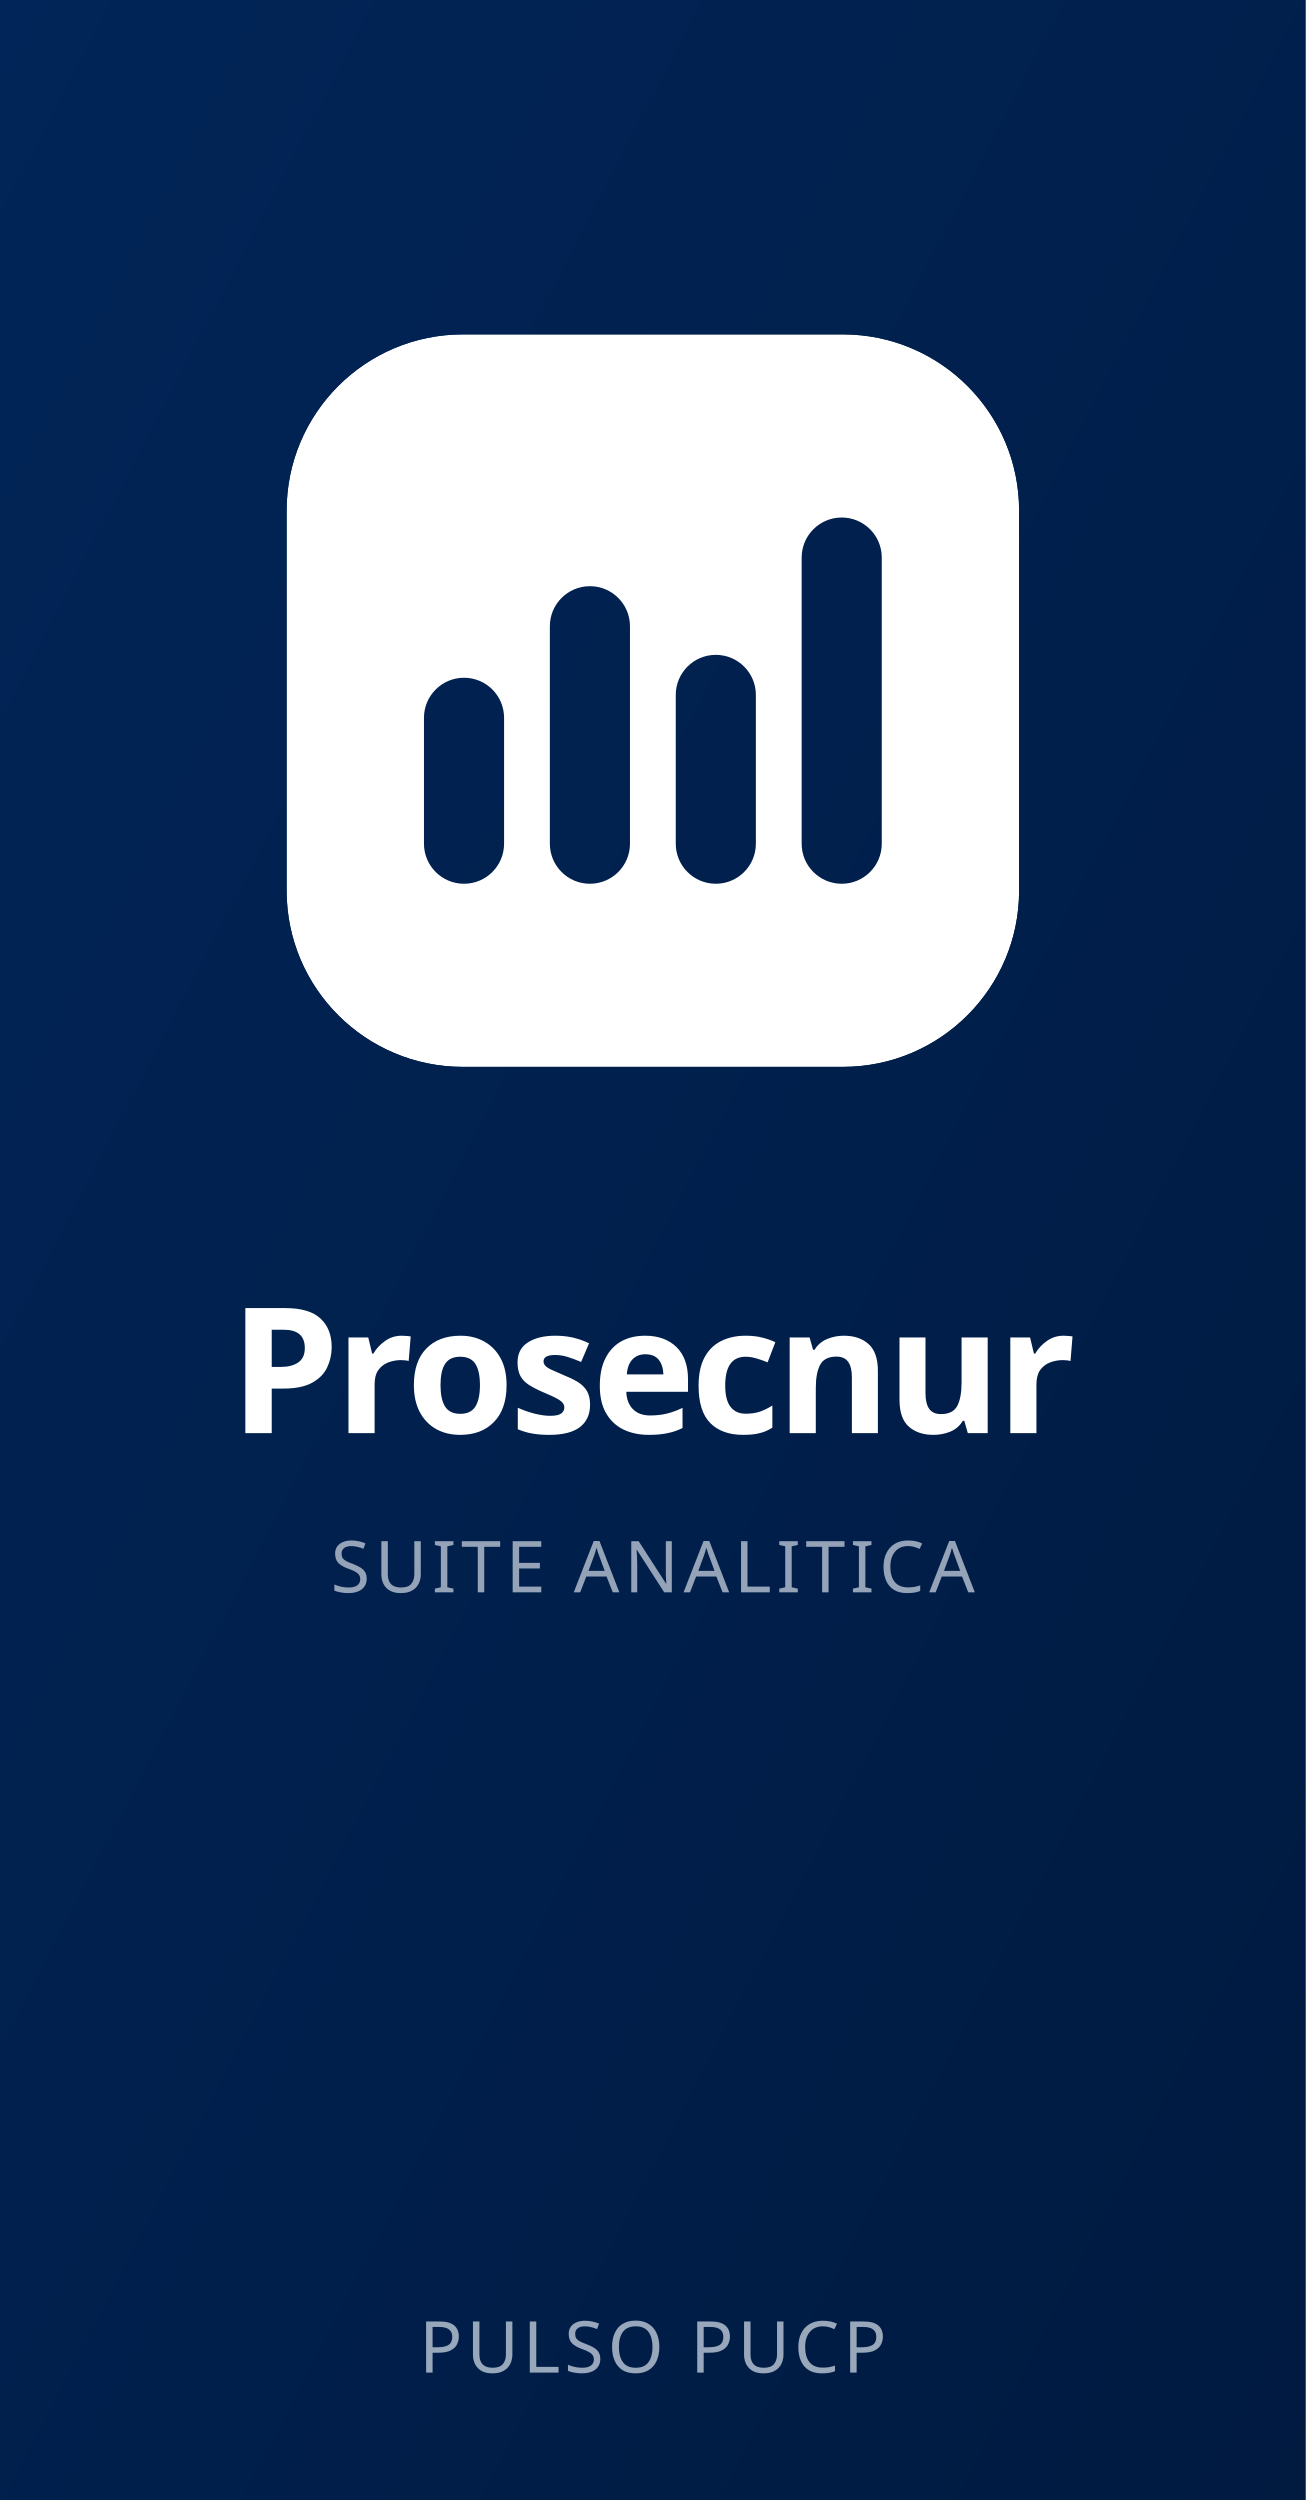
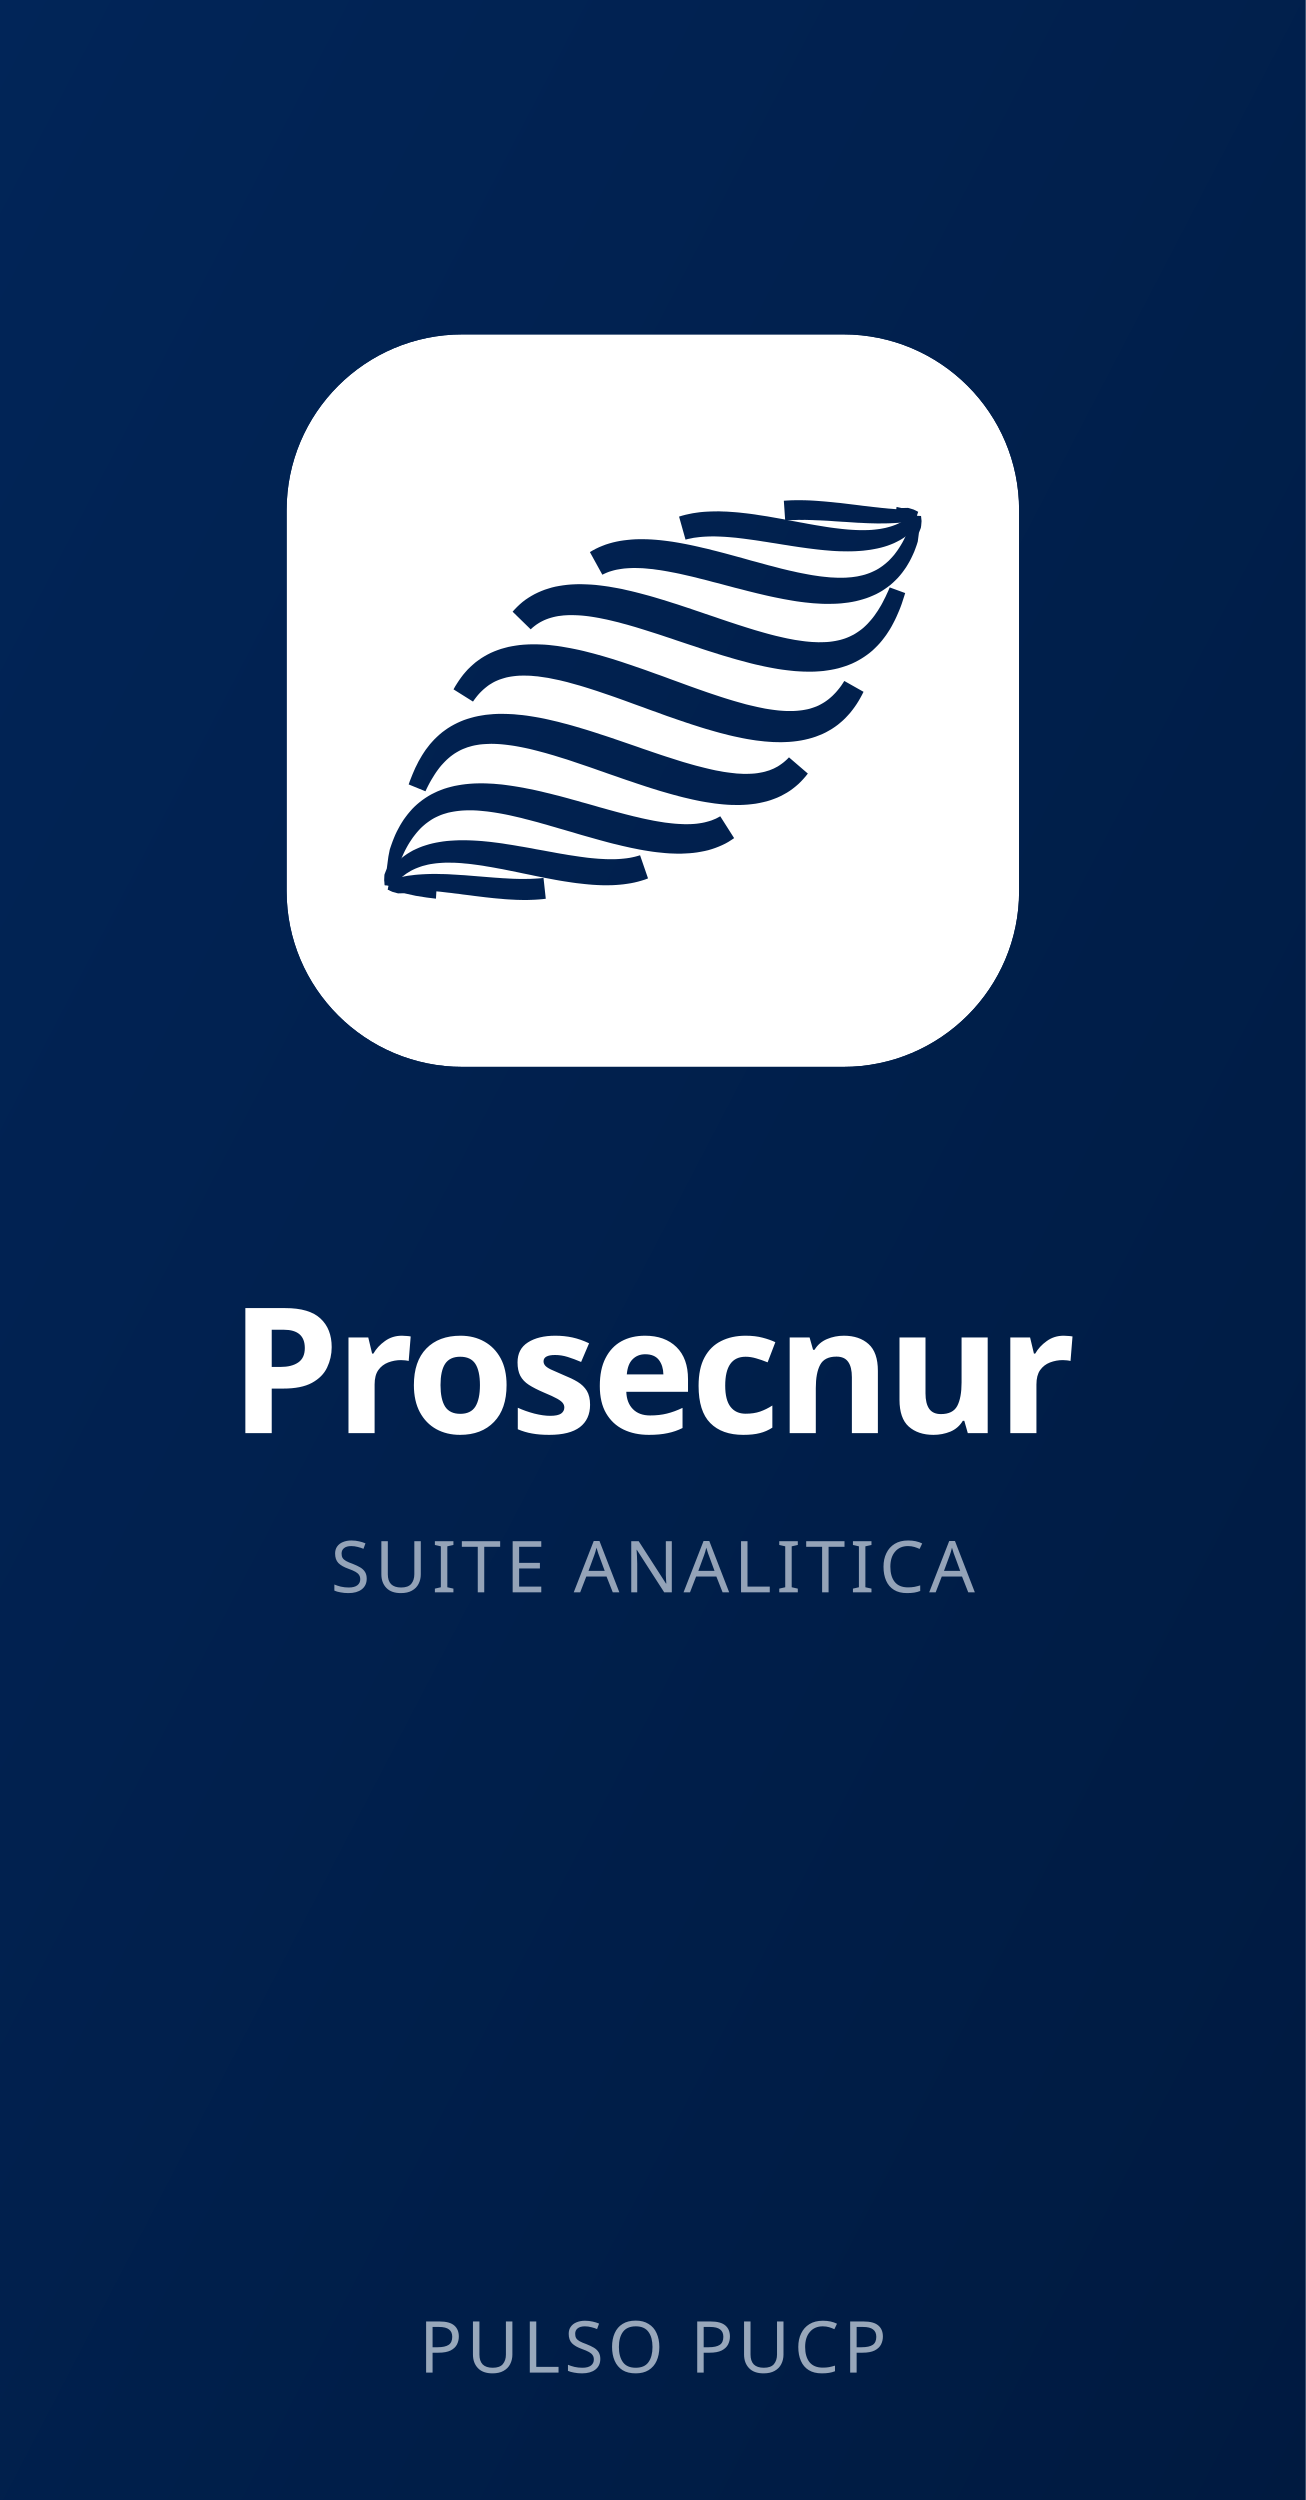
<svg xmlns="http://www.w3.org/2000/svg" viewBox="0 0 164 314" width="164" height="314">
  <defs>
    <linearGradient id="nsis-wizard-fondo" x1="0" y1="0" x2="1" y2="1">
      <stop offset="0%" stop-color="#012558" />
      <stop offset="100%" stop-color="#001a40" />
    </linearGradient>
+     <clipPath id="nsis-wizard-huso">
+       <path d="M4 50L7.1 47.94L8.2 46.74L9.3 45.68L10.4 44.69L11.5 43.75L12.6 42.86L13.7 42.01L14.8 41.18L15.9 40.39L17 39.62L18.1 38.87L19.2 38.15L20.3 37.46L21.4 36.79L22.5 36.14L23.6 35.51L24.7 34.91L25.8 34.33L26.9 33.78L28 33.25L29.1 32.74L30.2 32.26L31.3 31.8L32.4 31.37L33.5 30.96L34.6 30.57L35.7 30.21L36.8 29.88L37.9 29.57L39 29.29L40.1 29.04L41.2 28.81L42.3 28.61L43.4 28.43L44.5 28.28L45.6 28.16L46.7 28.06L47.8 28L48.9 27.96L50 27.94L51.1 27.96L52.2 28L53.3 28.06L54.4 28.16L55.5 28.28L56.6 28.43L57.7 28.61L58.8 28.81L59.9 29.04L61 29.29L62.1 29.57L63.2 29.88L64.3 30.21L65.4 30.57L66.5 30.96L67.6 31.37L68.7 31.8L69.8 32.26L70.9 32.74L72 33.25L73.1 33.78L74.2 34.33L75.3 34.91L76.4 35.51L77.5 36.14L78.6 36.79L79.7 37.46L80.8 38.15L81.9 38.87L83 39.62L84.1 40.39L85.2 41.18L86.3 42.01L87.4 42.86L88.5 43.75L89.6 44.69L90.7 45.68L91.8 46.74L92.9 47.94L96 50L96 50L92.9 52.06L91.8 53.26L90.7 54.32L89.6 55.31L88.5 56.25L87.4 57.14L86.3 57.99L85.2 58.82L84.1 59.61L83 60.38L81.9 61.13L80.8 61.85L79.7 62.54L78.6 63.21L77.5 63.86L76.4 64.49L75.3 65.09L74.2 65.67L73.1 66.22L72 66.75L70.9 67.26L69.8 67.74L68.7 68.2L67.6 68.63L66.5 69.04L65.4 69.43L64.3 69.79L63.2 70.12L62.1 70.43L61 70.71L59.9 70.96L58.8 71.19L57.7 71.39L56.6 71.57L55.5 71.72L54.4 71.84L53.3 71.94L52.2 72L51.1 72.04L50 72.06L48.9 72.04L47.8 72L46.7 71.94L45.6 71.84L44.5 71.72L43.4 71.57L42.3 71.39L41.2 71.19L40.1 70.96L39 70.71L37.9 70.43L36.8 70.12L35.7 69.79L34.6 69.43L33.5 69.04L32.4 68.63L31.3 68.2L30.2 67.74L29.1 67.26L28 66.75L26.9 66.22L25.8 65.67L24.7 65.09L23.6 64.49L22.5 63.86L21.4 63.21L20.3 62.54L19.2 61.85L18.1 61.13L17 60.38L15.9 59.61L14.8 58.82L13.7 57.99L12.6 57.14L11.5 56.25L10.4 55.31L9.3 54.32L8.2 53.26L7.1 52.06L4 50Z" />
+     </clipPath>
    <mask id="nsis-wizard-calado" maskUnits="userSpaceOnUse" x="36" y="42" width="92" height="92">
-       <rect x="36" y="42" width="92" height="92" rx="22.137" fill="#ffffff" />
-       <rect x="53.25" y="85.125" width="10.062" height="25.875" rx="5.031" fill="#000000" />
-       <rect x="69.062" y="73.625" width="10.062" height="37.375" rx="5.031" fill="#000000" />
-       <rect x="84.875" y="82.25" width="10.062" height="28.75" rx="5.031" fill="#000000" />
-       <rect x="100.688" y="65" width="10.062" height="46" rx="5.031" fill="#000000" />
+       <g transform="translate(36 42) scale(0.92)">
+         <rect width="100" height="100" rx="24" fill="#ffffff" />
+         <g transform="rotate(-35 50 50)">
+           <g clip-path="url(#nsis-wizard-huso)">
+             <path d="M5.75 50.51L6.09 50.84L6.46 51.09L6.83 51.33L7.19 51.57L7.55 51.81L7.91 52.06L8.28 52.32L8.64 52.59L9.01 52.87L9.38 53.16L9.75 53.45L10.12 53.76L10.49 54.07L10.87 54.39L11.25 54.71L11.62 55.04L12 55.38L12.39 55.72L12.77 56.07L13.16 56.41L13.54 56.77L13.93 57.12L14.32 57.47L14.71 57.83L15.11 58.19L15.5 58.54L15.9 58.9L16.3 59.25L16.7 59.6L17.1 59.94L17.51 60.28L17.91 60.62L18.32 60.95L18.73 61.27L19.14 61.59L19.56 61.9L19.97 62.2L20.39 62.49L20.82 62.77L21.24 63.04L21.67 63.3L22.1 63.55L22.51 63.77L23.89 61.26L23.5 61.05L23.13 60.83L22.76 60.6L22.38 60.36L22.01 60.11L21.63 59.85L21.24 59.58L20.86 59.3L20.47 59.01L20.08 58.71L19.69 58.4L19.29 58.09L18.9 57.77L18.5 57.45L18.1 57.12L17.7 56.79L17.3 56.46L16.89 56.12L16.49 55.79L16.08 55.45L15.67 55.11L15.26 54.77L14.84 54.44L14.43 54.11L14.01 53.78L13.6 53.45L13.18 53.13L12.75 52.82L12.33 52.51L11.91 52.21L11.48 51.92L11.05 51.64L10.62 51.37L10.19 51.11L9.76 50.86L9.32 50.63L8.89 50.4L8.45 50.2L8.01 50.01L7.57 49.83L7.14 49.68L6.71 49.56L6.25 49.49Z" fill="#000000" />
+             <path d="M66.26 34.55L66.63 34.69L66.97 34.84L67.32 34.99L67.66 35.17L68.02 35.36L68.37 35.56L68.73 35.78L69.09 36.01L69.45 36.25L69.82 36.51L70.18 36.78L70.56 37.07L70.93 37.36L71.31 37.67L71.69 37.99L72.07 38.31L72.45 38.65L72.84 39L73.22 39.35L73.61 39.71L74.01 40.08L74.4 40.45L74.79 40.83L75.19 41.21L75.59 41.6L75.99 41.98L76.39 42.37L76.8 42.77L77.21 43.16L77.61 43.55L78.02 43.94L78.43 44.33L78.85 44.72L79.26 45.1L79.68 45.48L80.09 45.85L80.51 46.22L80.94 46.59L81.36 46.94L81.78 47.29L82.21 47.63L82.64 47.96L83.07 48.27L83.5 48.58L83.94 48.88L84.37 49.16L84.81 49.43L85.25 49.69L85.7 49.93L86.14 50.16L86.59 50.37L87.04 50.57L87.49 50.75L87.94 50.91L88.39 51.05L88.85 51.17L89.3 51.27L89.76 51.34L90.22 51.4L90.67 51.43L91.13 51.44L91.58 51.42L92.04 51.37L92.49 51.3L92.93 51.19L93.38 51.05L93.84 50.85L94.22 50.52L93.78 49.48L93.36 49.49L93.02 49.52L92.67 49.53L92.31 49.52L91.96 49.5L91.62 49.46L91.27 49.41L90.93 49.34L90.58 49.25L90.24 49.15L89.9 49.03L89.55 48.9L89.21 48.75L88.86 48.59L88.51 48.41L88.16 48.22L87.81 48.02L87.46 47.8L87.1 47.56L86.75 47.32L86.39 47.06L86.03 46.79L85.66 46.5L85.3 46.21L84.93 45.9L84.56 45.58L84.19 45.25L83.82 44.92L83.44 44.57L83.06 44.21L82.69 43.85L82.31 43.48L81.92 43.1L81.54 42.72L81.15 42.33L80.77 41.94L80.38 41.55L79.99 41.15L79.59 40.75L79.2 40.35L78.81 39.94L78.41 39.54L78.01 39.14L77.61 38.74L77.21 38.34L76.8 37.95L76.39 37.56L75.99 37.17L75.58 36.79L75.16 36.41L74.75 36.05L74.33 35.68L73.91 35.33L73.49 34.99L73.07 34.65L72.64 34.33L72.22 34.01L71.78 33.71L71.35 33.42L70.91 33.14L70.47 32.87L70.03 32.62L69.58 32.39L69.14 32.17L68.68 31.97L68.23 31.78L67.77 31.61L67.34 31.47Z" fill="#000000" />
+             <path d="M5.55 50.35L5.88 50.96L6.28 51.45L6.66 51.89L7.05 52.3L7.44 52.7L7.82 53.09L8.22 53.47L8.61 53.84L9 54.2L9.4 54.55L9.8 54.89L10.19 55.22L11.41 53.67L11 53.38L10.6 53.07L10.2 52.77L9.79 52.45L9.38 52.13L8.98 51.8L8.56 51.47L8.15 51.13L7.74 50.78L7.32 50.43L6.92 50.08L6.45 49.65Z" fill="#000000" />
+             <path d="M54.21 31.96L54.57 32.02L54.88 32.08L55.2 32.16L55.51 32.26L55.83 32.37L56.16 32.5L56.48 32.65L56.81 32.81L57.14 32.98L57.48 33.18L57.82 33.39L58.16 33.61L58.5 33.85L58.85 34.11L59.21 34.38L59.56 34.67L59.92 34.98L60.29 35.29L60.65 35.63L61.02 35.97L61.39 36.33L61.76 36.7L62.14 37.09L62.52 37.48L62.9 37.88L63.28 38.3L63.66 38.72L64.05 39.15L64.44 39.59L64.82 40.04L65.22 40.49L65.61 40.95L66 41.42L66.4 41.88L66.8 42.35L67.2 42.83L67.6 43.3L68 43.78L68.41 44.25L68.82 44.73L69.22 45.2L69.63 45.67L70.04 46.14L70.46 46.61L70.87 47.07L71.29 47.53L71.71 47.98L72.13 48.42L72.55 48.86L72.97 49.28L73.4 49.71L73.82 50.12L74.25 50.52L74.68 50.91L75.12 51.29L75.55 51.66L75.99 52.01L76.43 52.36L76.87 52.69L77.32 53L77.76 53.3L78.21 53.59L78.66 53.86L79.12 54.11L79.57 54.35L80.03 54.57L80.49 54.77L80.96 54.95L81.42 55.11L81.89 55.26L82.35 55.38L82.82 55.48L83.29 55.57L83.76 55.63L84.23 55.67L84.69 55.68L85.16 55.68L85.62 55.66L86.08 55.61L86.54 55.54L86.99 55.46L87.44 55.35L87.89 55.22L88.33 55.07L88.77 54.91L89.2 54.72L89.63 54.52L90.05 54.3L90.47 54.06L90.89 53.81L91.3 53.53L91.71 53.24L92.11 52.93L92.52 52.6L92.92 52.24L93.31 51.86L93.71 51.44L94.11 50.96L94.45 50.35L93.55 49.65L93.09 50.06L92.69 50.37L92.29 50.66L91.88 50.94L91.48 51.19L91.09 51.43L90.69 51.65L90.3 51.85L89.91 52.03L89.53 52.19L89.15 52.34L88.77 52.47L88.4 52.59L88.03 52.68L87.67 52.76L87.31 52.83L86.96 52.87L86.61 52.9L86.26 52.92L85.92 52.92L85.58 52.91L85.24 52.88L84.91 52.83L84.57 52.77L84.24 52.7L83.91 52.61L83.58 52.51L83.25 52.39L82.91 52.25L82.58 52.11L82.24 51.94L81.91 51.77L81.57 51.57L81.23 51.37L80.88 51.14L80.54 50.9L80.19 50.65L79.84 50.38L79.48 50.1L79.13 49.8L78.77 49.49L78.41 49.17L78.05 48.83L77.68 48.48L77.32 48.12L76.95 47.74L76.58 47.36L76.2 46.96L75.83 46.55L75.45 46.14L75.07 45.71L74.69 45.28L74.31 44.83L73.93 44.38L73.54 43.93L73.16 43.47L72.77 43L72.38 42.53L71.98 42.06L71.59 41.58L71.2 41.1L70.8 40.62L70.4 40.14L70 39.66L69.6 39.18L69.2 38.71L68.79 38.23L68.38 37.76L67.98 37.29L67.56 36.83L67.15 36.37L66.74 35.92L66.32 35.47L65.9 35.03L65.48 34.6L65.06 34.18L64.64 33.77L64.21 33.37L63.78 32.98L63.35 32.6L62.91 32.23L62.48 31.88L62.04 31.54L61.59 31.21L61.15 30.9L60.7 30.6L60.24 30.32L59.78 30.06L59.32 29.81L58.86 29.58L58.39 29.37L57.92 29.18L57.44 29.01L56.97 28.86L56.49 28.74L56 28.63L55.52 28.55L55.03 28.49L54.59 28.46Z" fill="#000000" />
+             <path d="M5.58 50.38L5.93 50.87L6.87 50.02L6.42 49.62Z" fill="#000000" />
+             <path d="M41.92 32.46L42.29 32.41L42.61 32.39L42.93 32.38L43.24 32.39L43.55 32.41L43.86 32.45L44.17 32.5L44.48 32.57L44.78 32.65L45.09 32.75L45.4 32.86L45.72 32.99L46.03 33.13L46.35 33.3L46.67 33.47L47 33.67L47.33 33.88L47.66 34.11L48 34.36L48.34 34.62L48.69 34.9L49.04 35.2L49.39 35.51L49.74 35.84L50.1 36.19L50.46 36.55L50.82 36.93L51.19 37.32L51.55 37.72L51.92 38.14L52.3 38.57L52.67 39.02L53.05 39.47L53.43 39.94L53.81 40.41L54.19 40.9L54.57 41.39L54.96 41.9L55.35 42.41L55.74 42.92L56.13 43.44L56.52 43.97L56.92 44.5L57.31 45.04L57.71 45.58L58.11 46.12L58.51 46.66L58.92 47.2L59.32 47.75L59.72 48.29L60.13 48.83L60.54 49.36L60.95 49.9L61.36 50.43L61.78 50.95L62.19 51.47L62.61 51.99L63.03 52.49L63.45 52.99L63.87 53.49L64.29 53.97L64.72 54.44L65.15 54.91L65.58 55.36L66.01 55.8L66.44 56.23L66.88 56.65L67.32 57.05L67.76 57.44L68.2 57.82L68.65 58.18L69.1 58.53L69.55 58.86L70 59.18L70.46 59.48L70.92 59.76L71.38 60.03L71.85 60.27L72.32 60.5L72.79 60.71L73.26 60.9L73.73 61.06L74.21 61.21L74.69 61.34L75.17 61.45L75.65 61.53L76.13 61.59L76.6 61.63L77.08 61.65L77.55 61.65L78.03 61.63L78.5 61.59L78.96 61.52L79.42 61.44L79.88 61.34L80.33 61.22L80.78 61.08L81.23 60.93L81.66 60.76L82.1 60.58L82.53 60.38L82.96 60.16L83.38 59.94L83.8 59.7L84.21 59.45L84.63 59.19L85.04 58.92L85.44 58.64L85.85 58.35L86.25 58.05L86.65 57.74L85.35 55.88L84.95 56.14L84.55 56.37L84.16 56.6L83.76 56.81L83.37 57.02L82.99 57.21L82.6 57.38L82.22 57.55L81.84 57.69L81.47 57.83L81.1 57.95L80.74 58.05L80.37 58.14L80.02 58.22L79.67 58.28L79.32 58.33L78.98 58.36L78.64 58.37L78.3 58.37L77.97 58.36L77.65 58.34L77.32 58.29L77 58.24L76.67 58.17L76.35 58.09L76.03 57.99L75.71 57.88L75.39 57.75L75.07 57.61L74.74 57.45L74.41 57.28L74.08 57.09L73.75 56.88L73.42 56.66L73.08 56.43L72.74 56.17L72.4 55.91L72.05 55.62L71.7 55.32L71.35 55L71 54.67L70.64 54.33L70.28 53.96L69.92 53.59L69.56 53.2L69.19 52.79L68.82 52.38L68.45 51.95L68.08 51.51L67.71 51.06L67.33 50.59L66.95 50.12L66.57 49.63L66.19 49.14L65.81 48.64L65.42 48.13L65.04 47.62L64.65 47.1L64.26 46.57L63.87 46.04L63.48 45.5L63.08 44.96L62.68 44.42L62.29 43.88L61.89 43.34L61.49 42.79L61.09 42.25L60.68 41.7L60.28 41.16L59.87 40.63L59.46 40.09L59.05 39.56L58.64 39.04L58.23 38.52L57.81 38L57.39 37.5L56.97 37L56.55 36.51L56.13 36.03L55.7 35.56L55.28 35.09L54.85 34.65L54.41 34.21L53.98 33.78L53.54 33.37L53.1 32.97L52.66 32.58L52.21 32.21L51.76 31.86L51.31 31.52L50.86 31.19L50.4 30.89L49.94 30.6L49.47 30.33L49 30.08L48.53 29.85L48.05 29.63L47.57 29.44L47.08 29.28L46.6 29.13L46.11 29.01L45.62 28.91L45.12 28.83L44.63 28.78L44.14 28.75L43.65 28.74L43.16 28.76L42.67 28.81L42.19 28.88L41.71 28.97L41.28 29.07Z" fill="#000000" />
+             <path d="M5.95 50.57L6.34 50.64L6.46 49.44L6.05 49.43Z" fill="#000000" />
+             <path d="M29.81 36.02L30.2 35.88L30.55 35.77L30.9 35.67L31.25 35.59L31.59 35.53L31.93 35.48L32.26 35.45L32.58 35.43L32.9 35.42L33.22 35.44L33.54 35.46L33.85 35.5L34.16 35.56L34.47 35.63L34.78 35.72L35.09 35.82L35.41 35.93L35.72 36.06L36.04 36.21L36.35 36.37L36.68 36.55L37 36.74L37.33 36.96L37.66 37.19L37.99 37.43L38.33 37.69L38.67 37.98L39.02 38.27L39.36 38.59L39.71 38.92L40.07 39.26L40.42 39.63L40.78 40.01L41.15 40.4L41.51 40.81L41.88 41.23L42.24 41.67L42.61 42.12L42.99 42.58L43.36 43.05L43.74 43.54L44.12 44.04L44.5 44.54L44.88 45.06L45.26 45.58L45.65 46.11L46.04 46.65L46.43 47.2L46.82 47.75L47.21 48.31L47.6 48.87L48 49.44L48.4 50L48.79 50.57L49.19 51.14L49.6 51.71L50 52.29L50.4 52.86L50.81 53.42L51.22 53.99L51.63 54.55L52.04 55.11L52.45 55.66L52.87 56.21L53.28 56.75L53.7 57.29L54.12 57.81L54.54 58.33L54.96 58.84L55.39 59.34L55.81 59.83L56.24 60.31L56.68 60.78L57.11 61.24L57.54 61.68L57.98 62.11L58.42 62.53L58.87 62.93L59.31 63.32L59.76 63.69L60.21 64.05L60.67 64.39L61.13 64.72L61.59 65.02L62.05 65.31L62.52 65.58L62.99 65.83L63.46 66.06L63.94 66.27L64.42 66.46L64.9 66.63L65.39 66.78L65.88 66.9L66.36 67.01L66.85 67.09L67.34 67.14L67.83 67.18L68.31 67.19L68.8 67.18L69.28 67.14L69.75 67.09L70.23 67.01L70.7 66.91L71.16 66.8L71.62 66.66L72.07 66.51L72.52 66.34L72.97 66.15L73.4 65.95L73.84 65.73L74.25 65.51L72.95 62.79L72.56 62.95L72.2 63.09L71.83 63.21L71.48 63.31L71.13 63.4L70.78 63.47L70.44 63.53L70.1 63.57L69.77 63.6L69.45 63.61L69.12 63.61L68.8 63.59L68.49 63.56L68.17 63.52L67.86 63.46L67.55 63.38L67.24 63.29L66.92 63.19L66.61 63.07L66.3 62.93L65.98 62.78L65.66 62.61L65.34 62.43L65.01 62.23L64.68 62.01L64.35 61.78L64.01 61.53L63.67 61.26L63.33 60.98L62.99 60.68L62.64 60.36L62.29 60.03L61.93 59.68L61.58 59.31L61.22 58.93L60.86 58.53L60.49 58.12L60.12 57.7L59.76 57.26L59.39 56.81L59.01 56.34L58.64 55.87L58.26 55.38L57.88 54.88L57.5 54.37L57.12 53.86L56.73 53.33L56.35 52.8L55.96 52.26L55.57 51.71L55.18 51.16L54.79 50.6L54.4 50.04L54 49.47L53.6 48.9L53.21 48.33L52.81 47.76L52.4 47.19L52 46.62L51.6 46.05L51.19 45.48L50.78 44.92L50.37 44.35L49.96 43.8L49.55 43.24L49.14 42.7L48.72 42.15L48.3 41.62L47.88 41.09L47.46 40.58L47.04 40.07L46.61 39.57L46.19 39.08L45.76 38.6L45.32 38.13L44.89 37.68L44.45 37.24L44.02 36.81L43.58 36.39L43.13 35.99L42.69 35.6L42.24 35.23L41.78 34.88L41.33 34.54L40.87 34.22L40.41 33.92L39.94 33.63L39.47 33.36L39 33.12L38.52 32.89L38.05 32.68L37.56 32.5L37.08 32.33L36.59 32.19L36.11 32.07L35.62 31.97L35.13 31.9L34.64 31.85L34.15 31.82L33.66 31.82L33.18 31.83L32.7 31.88L32.22 31.94L31.74 32.02L31.27 32.13L30.81 32.25L30.35 32.4L29.9 32.56L29.45 32.74L29 32.93L28.59 33.13Z" fill="#000000" />
+             <path d="M6.4 50.4L6.84 50.04L5.96 49.16L5.6 49.6Z" fill="#000000" />
+             <path d="M17.47 42.33L17.87 42.1L18.26 41.89L18.65 41.69L19.03 41.51L19.42 41.34L19.79 41.18L20.17 41.03L20.54 40.9L20.91 40.78L21.27 40.68L21.63 40.6L21.98 40.53L22.33 40.47L22.67 40.43L23.01 40.4L23.35 40.39L23.68 40.39L24.01 40.41L24.33 40.44L24.65 40.48L24.97 40.54L25.29 40.62L25.61 40.7L25.93 40.81L26.25 40.92L26.57 41.05L26.89 41.2L27.22 41.36L27.54 41.54L27.87 41.74L28.2 41.95L28.54 42.17L28.87 42.41L29.21 42.67L29.56 42.95L29.9 43.24L30.25 43.55L30.6 43.87L30.96 44.21L31.31 44.56L31.67 44.93L32.03 45.31L32.4 45.71L32.76 46.12L33.13 46.55L33.5 46.99L33.88 47.44L34.25 47.9L34.63 48.37L35 48.85L35.38 49.34L35.77 49.84L36.15 50.35L36.53 50.87L36.92 51.4L37.31 51.93L37.7 52.46L38.09 53L38.48 53.55L38.88 54.1L39.27 54.65L39.67 55.2L40.07 55.75L40.47 56.31L40.87 56.86L41.28 57.41L41.68 57.96L42.09 58.51L42.5 59.06L42.91 59.6L43.32 60.13L43.73 60.66L44.15 61.18L44.57 61.7L44.99 62.21L45.41 62.71L45.83 63.2L46.26 63.68L46.68 64.15L47.11 64.61L47.54 65.06L47.98 65.5L48.42 65.92L48.85 66.33L49.3 66.73L49.74 67.11L50.19 67.48L50.64 67.83L51.1 68.16L51.55 68.48L52.02 68.78L52.48 69.06L52.95 69.32L53.42 69.57L53.9 69.79L54.38 69.99L54.86 70.18L55.35 70.34L55.83 70.47L56.32 70.59L56.82 70.68L57.31 70.74L57.8 70.79L58.29 70.81L58.78 70.8L59.27 70.77L59.76 70.72L60.24 70.64L60.71 70.54L61.19 70.42L61.62 70.29L60.78 67L60.41 67.07L60.09 67.11L59.76 67.14L59.44 67.15L59.13 67.15L58.82 67.14L58.51 67.1L58.2 67.06L57.89 66.99L57.58 66.92L57.28 66.82L56.97 66.72L56.65 66.59L56.34 66.45L56.02 66.3L55.7 66.13L55.38 65.94L55.05 65.73L54.72 65.51L54.38 65.27L54.05 65.01L53.7 64.74L53.36 64.44L53.01 64.13L52.66 63.81L52.3 63.47L51.95 63.11L51.58 62.74L51.22 62.35L50.86 61.95L50.49 61.53L50.12 61.1L49.74 60.66L49.37 60.21L48.99 59.74L48.61 59.27L48.23 58.78L47.85 58.28L47.47 57.78L47.08 57.27L46.69 56.75L46.3 56.22L45.91 55.69L45.52 55.15L45.12 54.61L44.73 54.06L44.33 53.51L43.93 52.96L43.53 52.41L43.13 51.86L42.72 51.3L42.32 50.75L41.91 50.2L41.5 49.66L41.09 49.11L40.68 48.57L40.27 48.04L39.85 47.51L39.43 46.98L39.02 46.47L38.6 45.96L38.17 45.46L37.75 44.96L37.32 44.48L36.9 44.01L36.47 43.54L36.04 43.09L35.6 42.65L35.17 42.23L34.73 41.81L34.29 41.41L33.84 41.03L33.4 40.65L32.95 40.3L32.5 39.96L32.04 39.63L31.59 39.32L31.13 39.03L30.66 38.76L30.2 38.5L29.73 38.27L29.26 38.05L28.78 37.85L28.31 37.68L27.83 37.52L27.35 37.38L26.87 37.27L26.39 37.18L25.91 37.11L25.43 37.06L24.95 37.03L24.47 37.03L23.99 37.04L23.52 37.08L23.05 37.14L22.59 37.21L22.13 37.31L21.67 37.42L21.22 37.56L20.77 37.7L20.33 37.87L19.89 38.05L19.46 38.25L19.03 38.45L18.61 38.68L18.18 38.91L17.77 39.16L17.35 39.42L16.94 39.69L16.53 39.96L16.13 40.25Z" fill="#000000" />
+             <path d="M6.45 50.34L6.91 49.9L7.32 49.55L7.73 49.22L8.13 48.91L8.54 48.61L8.95 48.33L9.35 48.06L9.75 47.82L10.15 47.58L10.54 47.36L10.93 47.16L11.32 46.97L11.71 46.8L12.09 46.65L12.46 46.51L12.84 46.39L13.21 46.28L13.57 46.19L13.93 46.11L14.29 46.05L14.64 46.01L14.99 45.98L15.34 45.97L15.68 45.97L16.01 45.98L16.35 46.01L16.68 46.06L17.01 46.12L17.34 46.19L17.67 46.28L18 46.39L18.33 46.5L18.66 46.64L18.99 46.79L19.32 46.95L19.66 47.13L20 47.32L20.34 47.53L20.68 47.75L21.02 47.99L21.37 48.24L21.72 48.51L22.07 48.8L22.42 49.1L22.78 49.41L23.14 49.74L23.5 50.08L23.86 50.43L24.23 50.8L24.6 51.18L24.97 51.57L25.34 51.98L25.71 52.39L26.09 52.81L26.46 53.25L26.84 53.69L27.22 54.14L27.61 54.6L27.99 55.07L28.38 55.54L28.76 56.02L29.15 56.5L29.54 56.99L29.94 57.48L30.33 57.97L30.73 58.46L31.12 58.96L31.52 59.46L31.92 59.95L32.33 60.45L32.73 60.94L33.14 61.44L33.54 61.92L33.95 62.41L34.36 62.89L34.78 63.36L35.19 63.83L35.61 64.29L36.02 64.74L36.45 65.19L36.87 65.63L37.29 66.05L37.72 66.47L38.15 66.88L38.58 67.27L39.02 67.65L39.45 68.02L39.89 68.38L40.34 68.72L40.78 69.05L41.23 69.36L41.69 69.65L42.14 69.93L42.61 70.2L43.07 70.44L43.54 70.66L44.01 70.87L44.48 71.06L44.96 71.22L45.44 71.36L45.93 71.48L46.41 71.58L46.9 71.66L47.39 71.71L47.88 71.73L48.32 71.74L48.48 68.21L48.12 68.17L47.81 68.13L47.5 68.06L47.19 67.99L46.87 67.89L46.56 67.78L46.24 67.66L45.92 67.52L45.59 67.36L45.26 67.19L44.93 67L44.59 66.79L44.26 66.57L43.91 66.33L43.57 66.07L43.22 65.8L42.86 65.51L42.51 65.21L42.15 64.89L41.78 64.56L41.42 64.21L41.05 63.85L40.68 63.48L40.31 63.09L39.93 62.69L39.55 62.28L39.18 61.86L38.79 61.43L38.41 60.99L38.02 60.54L37.64 60.09L37.25 59.63L36.86 59.16L36.46 58.68L36.07 58.2L35.67 57.72L35.28 57.23L34.88 56.74L34.48 56.25L34.07 55.76L33.67 55.26L33.26 54.77L32.86 54.28L32.45 53.79L32.04 53.3L31.62 52.82L31.21 52.34L30.79 51.87L30.38 51.4L29.96 50.94L29.54 50.48L29.11 50.04L28.69 49.6L28.26 49.17L27.83 48.75L27.4 48.34L26.97 47.94L26.54 47.55L26.1 47.18L25.66 46.81L25.22 46.47L24.78 46.13L24.33 45.81L23.88 45.5L23.43 45.21L22.98 44.94L22.52 44.68L22.06 44.44L21.6 44.22L21.14 44.01L20.68 43.83L20.21 43.66L19.74 43.51L19.27 43.39L18.8 43.28L18.33 43.2L17.86 43.13L17.39 43.09L16.92 43.07L16.45 43.07L15.99 43.09L15.52 43.13L15.06 43.19L14.61 43.27L14.16 43.38L13.71 43.5L13.27 43.64L12.83 43.79L12.39 43.97L11.96 44.16L11.54 44.37L11.11 44.59L10.69 44.83L10.28 45.09L9.87 45.36L9.46 45.65L9.05 45.95L8.65 46.26L8.25 46.59L7.85 46.94L7.46 47.3L7.07 47.69L6.67 48.09L6.28 48.53L5.89 49.04L5.55 49.66Z" fill="#000000" />
+             <path d="M91.45 48.48L91.86 48.82L92.27 49.17L92.68 49.52L93.08 49.89L93.54 50.34L94.46 49.66L94.12 49.04L93.72 48.53L93.33 48.09L92.94 47.67L92.55 47.28Z" fill="#000000" />
+             <path d="M6.32 50.47L6.75 50.35L7.11 50.26L7.47 50.18L7.84 50.11L8.2 50.07L8.55 50.05L8.9 50.04L9.25 50.06L9.6 50.08L9.94 50.13L10.28 50.19L10.62 50.27L10.96 50.36L11.3 50.46L11.64 50.59L11.99 50.72L12.33 50.87L12.67 51.04L13.02 51.22L13.37 51.42L13.72 51.63L14.07 51.85L14.42 52.09L14.78 52.35L15.14 52.61L15.5 52.89L15.86 53.18L16.22 53.49L16.59 53.8L16.96 54.13L17.33 54.47L17.7 54.81L18.08 55.17L18.45 55.54L18.83 55.91L19.21 56.29L19.59 56.68L19.98 57.07L20.36 57.47L20.75 57.88L21.14 58.29L21.53 58.7L21.92 59.12L22.31 59.53L22.71 59.95L23.1 60.37L23.5 60.79L23.9 61.21L24.3 61.62L24.71 62.04L25.11 62.45L25.52 62.86L25.93 63.26L26.34 63.65L26.75 64.04L27.17 64.43L27.59 64.8L28.01 65.17L28.43 65.53L28.85 65.88L29.28 66.22L29.71 66.55L30.14 66.87L30.58 67.17L31.01 67.46L31.46 67.74L31.9 68L32.35 68.25L32.8 68.48L33.25 68.7L33.71 68.9L34.17 69.08L34.63 69.24L35.1 69.39L35.54 69.5L36.46 66.29L36.1 66.17L35.77 66.05L35.43 65.91L35.09 65.76L34.75 65.59L34.4 65.4L34.05 65.2L33.7 64.99L33.34 64.76L32.99 64.52L32.62 64.26L32.26 63.99L31.89 63.7L31.52 63.41L31.15 63.1L30.77 62.78L30.39 62.45L30.01 62.1L29.63 61.75L29.25 61.39L28.86 61.02L28.47 60.65L28.08 60.26L27.69 59.88L27.29 59.48L26.9 59.08L26.5 58.68L26.1 58.27L25.7 57.87L25.29 57.46L24.89 57.04L24.48 56.63L24.07 56.22L23.66 55.82L23.25 55.41L22.84 55.01L22.42 54.61L22.01 54.21L21.59 53.82L21.17 53.44L20.75 53.06L20.32 52.69L19.9 52.33L19.47 51.98L19.04 51.64L18.61 51.31L18.18 50.99L17.74 50.68L17.3 50.38L16.86 50.1L16.42 49.83L15.98 49.57L15.53 49.33L15.08 49.11L14.63 48.9L14.18 48.71L13.73 48.54L13.27 48.39L12.81 48.25L12.36 48.14L11.9 48.05L11.44 47.97L10.98 47.93L10.52 47.9L10.06 47.9L9.6 47.92L9.15 47.96L8.7 48.03L8.25 48.13L7.8 48.26L7.36 48.41L6.93 48.6L6.49 48.83L6.05 49.11L5.68 49.53Z" fill="#000000" />
+             <path d="M78.9 40.22L79.29 40.45L79.67 40.69L80.05 40.94L80.44 41.19L80.82 41.46L81.21 41.73L81.6 42.02L81.99 42.31L82.38 42.61L82.78 42.91L83.18 43.22L83.58 43.53L83.98 43.85L84.38 44.18L84.78 44.5L85.19 44.83L85.6 45.15L86.01 45.48L86.42 45.81L86.83 46.14L87.25 46.46L87.66 46.78L88.08 47.1L88.5 47.41L88.92 47.72L89.35 48.02L89.77 48.31L90.2 48.6L90.62 48.87L91.05 49.14L91.48 49.4L91.91 49.65L92.35 49.88L92.78 50.1L93.2 50.29L93.66 50.46L94.34 49.54L94 49.12L93.62 48.8L93.25 48.5L92.89 48.2L92.52 47.9L92.15 47.6L91.78 47.29L91.4 46.98L91.03 46.66L90.65 46.34L90.28 46.01L89.9 45.68L89.52 45.34L89.14 45L88.75 44.66L88.37 44.31L87.98 43.96L87.59 43.61L87.2 43.26L86.81 42.91L86.42 42.56L86.02 42.22L85.62 41.87L85.22 41.53L84.82 41.19L84.42 40.86L84.02 40.53L83.61 40.2L83.2 39.88L82.79 39.57L82.38 39.27L81.96 38.97L81.55 38.69L81.13 38.41L80.71 38.15L80.3 37.9Z" fill="#000000" />
+           </g>
+         </g>
+       </g>
    </mask>
  </defs>
  <rect width="164" height="314" fill="url(#nsis-wizard-fondo)" />
-   <rect x="36" y="42" width="92" height="92" rx="22.137" fill="#ffffff" mask="url(#nsis-wizard-calado)" />
+   <rect x="36" y="42" width="92" height="92" rx="22.08" fill="#ffffff" mask="url(#nsis-wizard-calado)" />
  <text x="82" y="180" text-anchor="middle" font-family="Segoe UI, system-ui, sans-serif" font-weight="800" font-size="22" letter-spacing="-0.6" fill="#ffffff">Prosecnur</text>
  <text x="82" y="200" text-anchor="middle" font-family="Segoe UI, system-ui, sans-serif" font-weight="400" font-size="9" letter-spacing="0.6" fill="#94a3b8">SUITE ANALITICA</text>
  <text x="82" y="298" text-anchor="middle" font-family="Segoe UI, system-ui, sans-serif" font-weight="500" font-size="9" letter-spacing="0.5" fill="#cbd5e1" fill-opacity="0.75">PULSO PUCP</text>
</svg>
